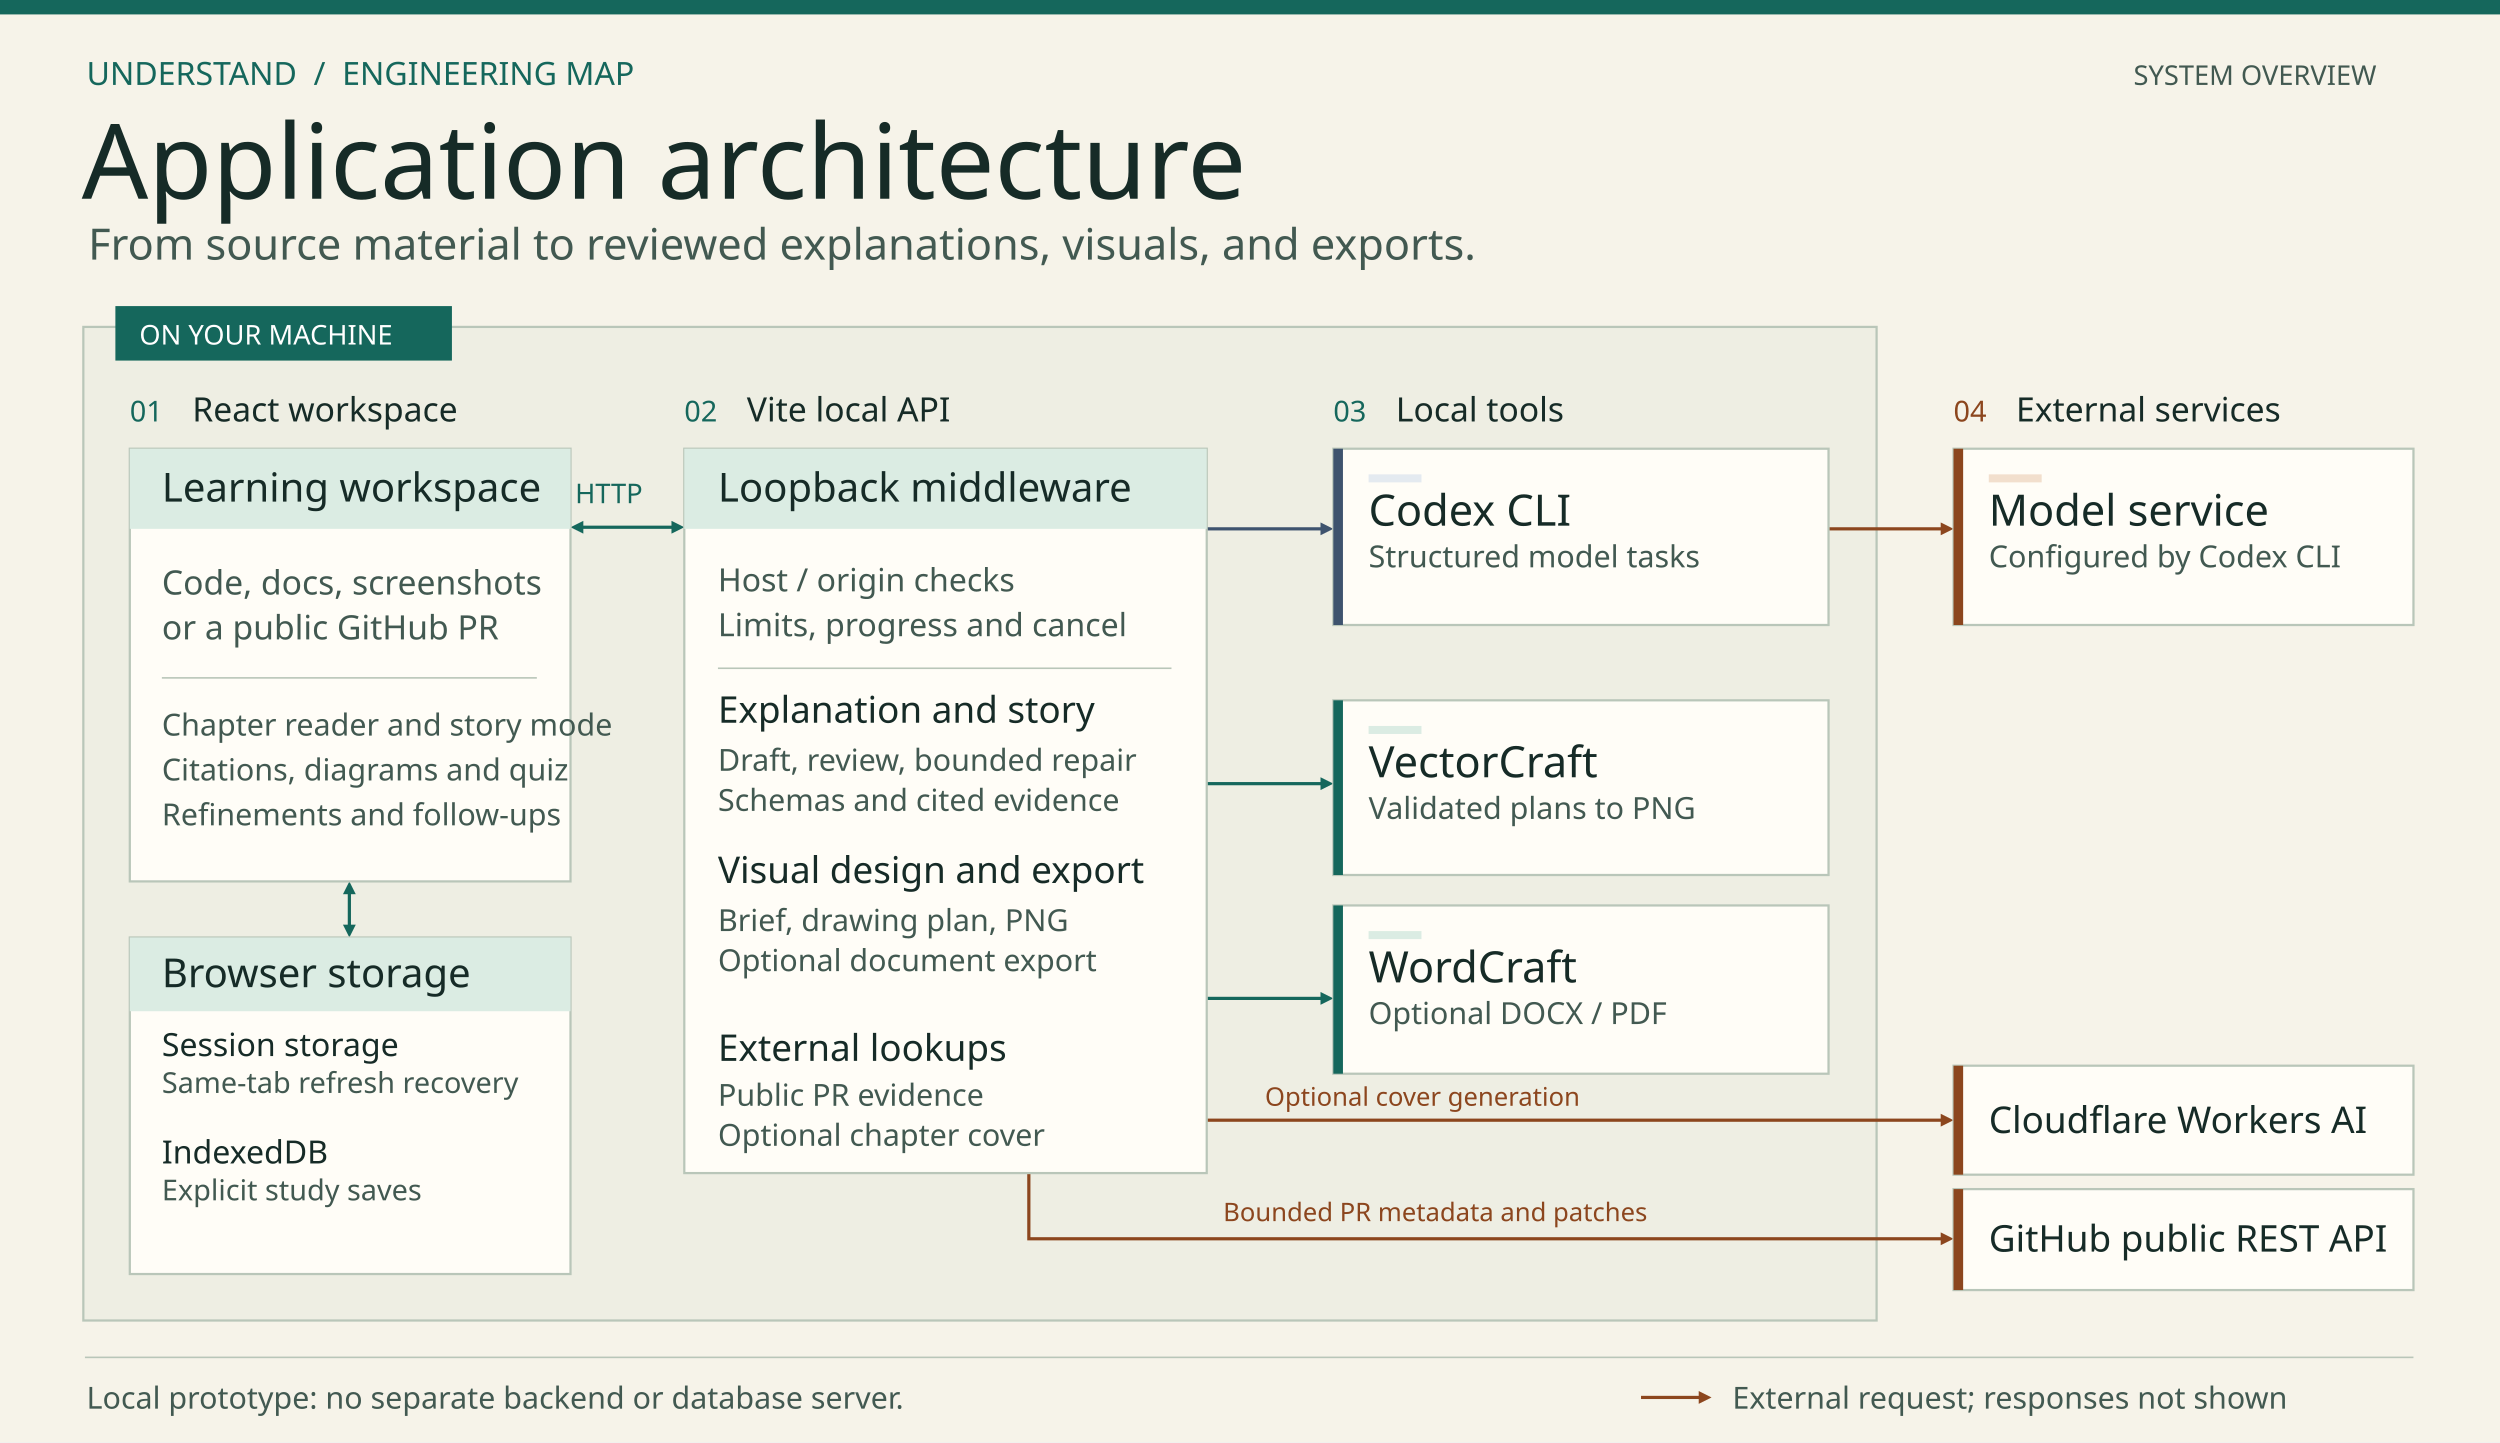
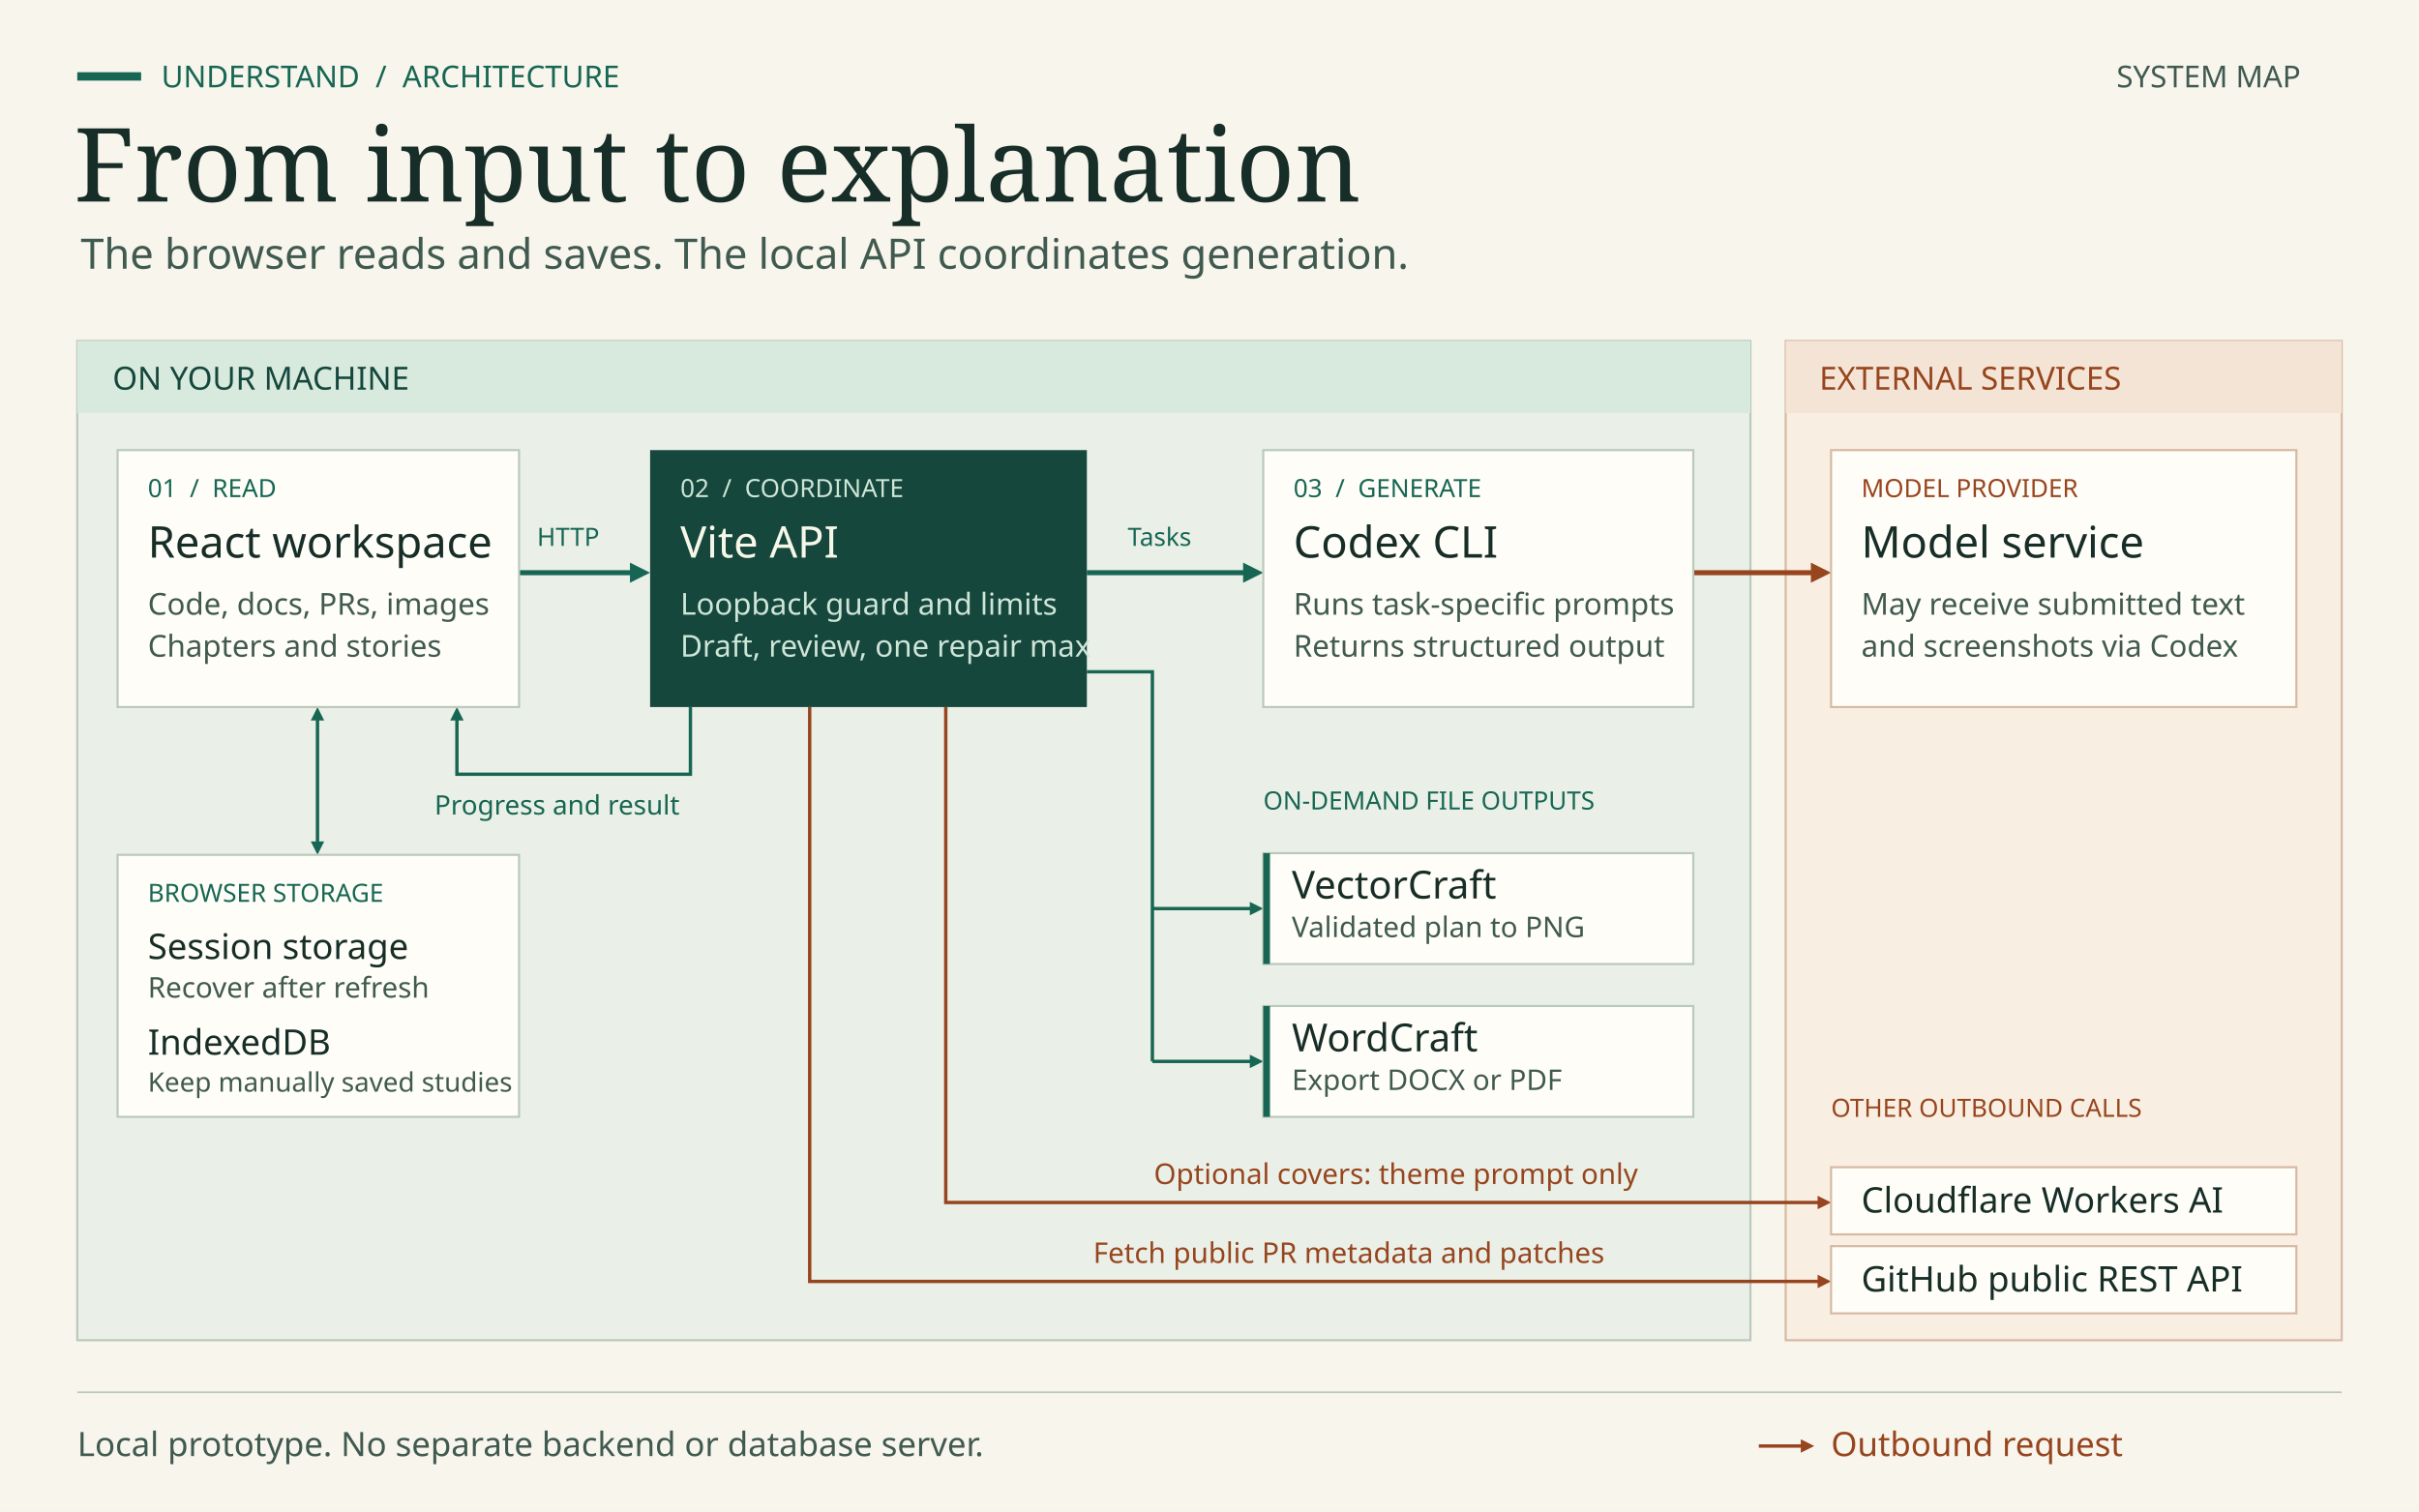
- <svg xmlns="http://www.w3.org/2000/svg" width="1560" height="900" viewBox="0 0 1560 900">
+ <svg xmlns="http://www.w3.org/2000/svg" width="1440" height="900" viewBox="0 0 1440 900">
  <g id="Layer_1" data-name="Layer 1">
-     <rect x="0" y="0" width="1560" height="900" fill="#f6f3e9" />
-     <rect x="0" y="0" width="1560" height="9" fill="#15675c" />
-     <text transform="matrix(1 0 0 1 54 53)" x="0" y="0" xml:space="preserve" font-family="'Source Sans 3', sans-serif" font-size="20" fill="#15675c">
-       <tspan x="0" y="0">UNDERSTAND  /  ENGINEERING MAP</tspan>
-     </text>
-     <text transform="matrix(1 0 0 1 51 124)" x="0" y="0" xml:space="preserve" font-family="'Source Sans 3', sans-serif" font-size="65" fill="#162b27">
-       <tspan x="0" y="0">Application architecture</tspan>
-     </text>
-     <text transform="matrix(1 0 0 1 55 162)" x="0" y="0" xml:space="preserve" font-family="'Source Sans 3', sans-serif" font-size="27" fill="#425951">
-       <tspan x="0" y="0">From source material to reviewed explanations, visuals, and exports.</tspan>
-     </text>
-     <text transform="matrix(1 0 0 1 1505 53)" x="0" y="0" xml:space="preserve" font-family="'Source Sans 3', sans-serif" font-size="17" fill="#425951" text-anchor="end">
-       <tspan x="0" y="0">SYSTEM OVERVIEW</tspan>
-     </text>
-     <rect x="52" y="204" width="1119" height="620" fill="#eeeee3" stroke="#b9c6b9" stroke-width="1.4" stroke-miterlimit="10" />
-     <rect x="72" y="191" width="210" height="34" fill="#15675c" />
-     <text transform="matrix(1 0 0 1 177 215)" x="0" y="0" xml:space="preserve" font-family="'Source Sans 3', sans-serif" font-size="17" fill="#ffffff" text-anchor="middle">
+     <rect x="0" y="0" width="1440" height="900" fill="#f8f5ed" />
+     <rect x="46" y="43" width="38" height="5" fill="#176653" />
+     <text transform="matrix(1 0 0 1 96 52)" x="0" y="0" xml:space="preserve" font-family="'Avenir Next', sans-serif" font-size="18" fill="#176653">
+       <tspan x="0" y="0">UNDERSTAND  /  ARCHITECTURE</tspan>
+     </text>
+     <text transform="matrix(1 0 0 1 1393 52)" x="0" y="0" xml:space="preserve" font-family="'Avenir Next', sans-serif" font-size="18" fill="#405a50" text-anchor="end">
+       <tspan x="0" y="0">SYSTEM MAP</tspan>
+     </text>
+     <text transform="matrix(1 0 0 1 44 120)" x="0" y="0" xml:space="preserve" font-family="Georgia, serif" font-size="61" fill="#172d27">
+       <tspan x="0" y="0">From input to explanation</tspan>
+     </text>
+     <text transform="matrix(1 0 0 1 48 160)" x="0" y="0" xml:space="preserve" font-family="'Avenir Next', sans-serif" font-size="25" fill="#405a50">
+       <tspan x="0" y="0">The browser reads and saves. The local API coordinates generation.</tspan>
+     </text>
+     <rect x="46" y="203" width="996" height="595" fill="#eaf0e8" stroke="#b9c9bb" stroke-width="1.25" stroke-miterlimit="10" />
+     <rect x="1063" y="203" width="331" height="595" fill="#f9eee2" stroke="#d5b9a3" stroke-width="1.25" stroke-miterlimit="10" />
+     <rect x="46" y="203" width="996" height="43" fill="#d8e9de" />
+     <rect x="1063" y="203" width="331" height="43" fill="#f4e4d5" />
+     <text transform="matrix(1 0 0 1 67 232)" x="0" y="0" xml:space="preserve" font-family="'Avenir Next', sans-serif" font-size="19" fill="#15473c">
      <tspan x="0" y="0">ON YOUR MACHINE</tspan>
    </text>
-     <text transform="matrix(1 0 0 1 81 263)" x="0" y="0" xml:space="preserve" font-family="'Source Sans 3', sans-serif" font-size="18" fill="#15675c">
-       <tspan x="0" y="0">01</tspan>
-     </text>
-     <text transform="matrix(1 0 0 1 120 263)" x="0" y="0" xml:space="preserve" font-family="'Source Sans 3', sans-serif" font-size="21" fill="#162b27">
+     <text transform="matrix(1 0 0 1 1083 232)" x="0" y="0" xml:space="preserve" font-family="'Avenir Next', sans-serif" font-size="19" fill="#96451e">
+       <tspan x="0" y="0">EXTERNAL SERVICES</tspan>
+     </text>
+     <g>
+       <g>
+         <path d="M309 339.5 L381 339.5 L381 342.5 L309 342.5 Z" fill="#176653" />
+         <path d="M387 341 L375 347 L375 335 Z" fill="#176653" />
+       </g>
+     </g>
+     <g>
+       <g>
+         <path d="M412 421 L412 461 L412 462 L411 462 L272 462 L271 462 L271 461 L271 425 L273 425 L273 461 L272 461 L272 460 L411 460 L411 461 L410 461 L410 421 Z" fill="#176653" />
+         <path d="M272 421 L276 429 L268 429 Z" fill="#176653" />
+       </g>
+     </g>
+     <g>
+       <g>
+         <path d="M647 339.5 L746 339.5 L746 342.5 L647 342.5 Z" fill="#176653" />
+         <path d="M752 341 L740 347 L740 335 Z" fill="#176653" />
+       </g>
+     </g>
+     <g>
+       <g>
+         <path d="M1008 339.5 L1084 339.5 L1084 342.5 L1008 342.5 Z" fill="#96451e" />
+         <path d="M1090 341 L1078 347 L1078 335 Z" fill="#96451e" />
+       </g>
+     </g>
+     <text transform="matrix(1 0 0 1 348 325)" x="0" y="0" xml:space="preserve" font-family="'Avenir Next', sans-serif" font-size="15" fill="#176653" text-anchor="middle">
+       <tspan x="0" y="0">HTTP</tspan>
+     </text>
+     <text transform="matrix(1 0 0 1 700 325)" x="0" y="0" xml:space="preserve" font-family="'Avenir Next', sans-serif" font-size="15" fill="#176653" text-anchor="middle">
+       <tspan x="0" y="0">Tasks</tspan>
+     </text>
+     <text transform="matrix(1 0 0 1 342 485)" x="0" y="0" xml:space="preserve" font-family="'Avenir Next', sans-serif" font-size="16" fill="#176653" text-anchor="middle">
+       <tspan x="0" y="0">Progress and result</tspan>
+     </text>
+     <g>
+       <g>
+         <path d="M190 425 L190 505 L188 505 L188 425 Z" fill="#176653" />
+         <path d="M189 421 L193 429 L185 429 Z" fill="#176653" />
+         <path d="M189 509 L185 501 L193 501 Z" fill="#176653" />
+       </g>
+     </g>
+     <polyline points="647,400 686,400 686,632" fill="none" stroke="#176653" stroke-width="2" stroke-miterlimit="10" />
+     <g>
+       <g>
+         <path d="M686 540 L748 540 L748 542 L686 542 Z" fill="#176653" />
+         <path d="M752 541 L744 545 L744 537 Z" fill="#176653" />
+       </g>
+     </g>
+     <g>
+       <g>
+         <path d="M686 631 L748 631 L748 633 L686 633 Z" fill="#176653" />
+         <path d="M752 632 L744 636 L744 628 Z" fill="#176653" />
+       </g>
+     </g>
+     <g>
+       <g>
+         <path d="M564 421 L564 716 L563 716 L563 715 L1086 715 L1086 717 L563 717 L562 717 L562 716 L562 421 Z" fill="#96451e" />
+         <path d="M1090 716 L1082 720 L1082 712 Z" fill="#96451e" />
+       </g>
+     </g>
+     <g>
+       <g>
+         <path d="M483 421 L483 763 L482 763 L482 762 L1086 762 L1086 764 L482 764 L481 764 L481 763 L481 421 Z" fill="#96451e" />
+         <path d="M1090 763 L1082 767 L1082 759 Z" fill="#96451e" />
+       </g>
+     </g>
+     <rect x="70" y="268" width="239" height="153" fill="#fffdf8" stroke="#b9c9bb" stroke-width="1.25" stroke-miterlimit="10" />
+     <text transform="matrix(1 0 0 1 88 296)" x="0" y="0" xml:space="preserve" font-family="'Avenir Next', sans-serif" font-size="15" fill="#176653">
+       <tspan x="0" y="0">01  /  READ</tspan>
+     </text>
+     <text transform="matrix(1 0 0 1 88 332)" x="0" y="0" xml:space="preserve" font-family="'Avenir Next', sans-serif" font-size="26" fill="#172d27">
      <tspan x="0" y="0">React workspace</tspan>
    </text>
-     <text transform="matrix(1 0 0 1 427 263)" x="0" y="0" xml:space="preserve" font-family="'Source Sans 3', sans-serif" font-size="18" fill="#15675c">
-       <tspan x="0" y="0">02</tspan>
-     </text>
-     <text transform="matrix(1 0 0 1 466 263)" x="0" y="0" xml:space="preserve" font-family="'Source Sans 3', sans-serif" font-size="21" fill="#162b27">
-       <tspan x="0" y="0">Vite local API</tspan>
-     </text>
-     <text transform="matrix(1 0 0 1 832 263)" x="0" y="0" xml:space="preserve" font-family="'Source Sans 3', sans-serif" font-size="18" fill="#15675c">
-       <tspan x="0" y="0">03</tspan>
-     </text>
-     <text transform="matrix(1 0 0 1 871 263)" x="0" y="0" xml:space="preserve" font-family="'Source Sans 3', sans-serif" font-size="21" fill="#162b27">
-       <tspan x="0" y="0">Local tools</tspan>
-     </text>
-     <text transform="matrix(1 0 0 1 1219 263)" x="0" y="0" xml:space="preserve" font-family="'Source Sans 3', sans-serif" font-size="18" fill="#8c461e">
-       <tspan x="0" y="0">04</tspan>
-     </text>
-     <text transform="matrix(1 0 0 1 1258 263)" x="0" y="0" xml:space="preserve" font-family="'Source Sans 3', sans-serif" font-size="21" fill="#162b27">
-       <tspan x="0" y="0">External services</tspan>
-     </text>
-     <g>
-       <g>
-         <path d="M360 328 L423 328 L423 330 L360 330 Z" fill="#15675c" />
-         <path d="M356 329 L364 325 L364 333 Z" fill="#15675c" />
-         <path d="M427 329 L419 333 L419 325 Z" fill="#15675c" />
-       </g>
-     </g>
-     <g>
-       <g>
-         <path d="M753 329 L828 329 L828 331 L753 331 Z" fill="#3e536e" />
-         <path d="M832 330 L824 334 L824 326 Z" fill="#3e536e" />
-       </g>
-     </g>
-     <g>
-       <g>
-         <path d="M753 488 L828 488 L828 490 L753 490 Z" fill="#15675c" />
-         <path d="M832 489 L824 493 L824 485 Z" fill="#15675c" />
-       </g>
-     </g>
-     <g>
-       <g>
-         <path d="M753 622 L828 622 L828 624 L753 624 Z" fill="#15675c" />
-         <path d="M832 623 L824 627 L824 619 Z" fill="#15675c" />
-       </g>
-     </g>
-     <g>
-       <g>
-         <path d="M1141 329 L1215 329 L1215 331 L1141 331 Z" fill="#8c461e" />
-         <path d="M1219 330 L1211 334 L1211 326 Z" fill="#8c461e" />
-       </g>
-     </g>
-     <g>
-       <g>
-         <path d="M753 698 L1215 698 L1215 700 L753 700 Z" fill="#8c461e" />
-         <path d="M1219 699 L1211 703 L1211 695 Z" fill="#8c461e" />
-       </g>
-     </g>
-     <g>
-       <g>
-         <path d="M643 732 L643 773 L642 773 L642 772 L1215 772 L1215 774 L642 774 L641 774 L641 773 L641 732 Z" fill="#8c461e" />
-         <path d="M1219 773 L1211 777 L1211 769 Z" fill="#8c461e" />
-       </g>
-     </g>
-     <g>
-       <g>
-         <path d="M219 554 L219 581 L217 581 L217 554 Z" fill="#15675c" />
-         <path d="M218 550 L222 558 L214 558 Z" fill="#15675c" />
-         <path d="M218 585 L214 577 L222 577 Z" fill="#15675c" />
-       </g>
-     </g>
-     <rect x="81" y="280" width="275" height="270" fill="#fffdf7" stroke="#b9c6b9" stroke-width="1.4" stroke-miterlimit="10" />
-     <rect x="81" y="280" width="275" height="50" fill="#dbece3" />
-     <text transform="matrix(1 0 0 1 101 313)" x="0" y="0" xml:space="preserve" font-family="'Source Sans 3', sans-serif" font-size="25" fill="#162b27">
-       <tspan x="0" y="0">Learning workspace</tspan>
-     </text>
-     <text transform="matrix(1 0 0 1 101 371)" x="0" y="0" xml:space="preserve" font-family="'Source Sans 3', sans-serif" font-size="21" fill="#425951">
-       <tspan x="0" y="0">Code, docs, screenshots</tspan>
-     </text>
-     <text transform="matrix(1 0 0 1 101 399)" x="0" y="0" xml:space="preserve" font-family="'Source Sans 3', sans-serif" font-size="21" fill="#425951">
-       <tspan x="0" y="0">or a public GitHub PR</tspan>
-     </text>
-     <line x1="101" y1="423" x2="335" y2="423" fill="none" stroke="#b9c6b9" stroke-miterlimit="10" />
-     <text transform="matrix(1 0 0 1 101 459)" x="0" y="0" xml:space="preserve" font-family="'Source Sans 3', sans-serif" font-size="19" fill="#425951">
-       <tspan x="0" y="0">Chapter reader and story mode</tspan>
-     </text>
-     <text transform="matrix(1 0 0 1 101 487)" x="0" y="0" xml:space="preserve" font-family="'Source Sans 3', sans-serif" font-size="19" fill="#425951">
-       <tspan x="0" y="0">Citations, diagrams and quiz</tspan>
-     </text>
-     <text transform="matrix(1 0 0 1 101 515)" x="0" y="0" xml:space="preserve" font-family="'Source Sans 3', sans-serif" font-size="19" fill="#425951">
-       <tspan x="0" y="0">Refinements and follow-ups</tspan>
-     </text>
-     <text transform="matrix(1 0 0 1 391 314)" x="0" y="0" xml:space="preserve" font-family="'Source Sans 3', sans-serif" font-size="17" fill="#15675c" text-anchor="middle">
-       <tspan x="0" y="0">HTTP</tspan>
-     </text>
-     <rect x="81" y="585" width="275" height="210" fill="#fffdf7" stroke="#b9c6b9" stroke-width="1.4" stroke-miterlimit="10" />
-     <rect x="81" y="585" width="275" height="46" fill="#dbece3" />
-     <text transform="matrix(1 0 0 1 101 616)" x="0" y="0" xml:space="preserve" font-family="'Source Sans 3', sans-serif" font-size="25" fill="#162b27">
-       <tspan x="0" y="0">Browser storage</tspan>
-     </text>
-     <text transform="matrix(1 0 0 1 101 659)" x="0" y="0" xml:space="preserve" font-family="'Source Sans 3', sans-serif" font-size="20" fill="#162b27">
+     <text transform="matrix(1 0 0 1 88 366)" x="0" y="0" xml:space="preserve" font-family="'Avenir Next', sans-serif" font-size="18" fill="#405a50">
+       <tspan x="0" y="0">Code, docs, PRs, images</tspan>
+     </text>
+     <text transform="matrix(1 0 0 1 88 391)" x="0" y="0" xml:space="preserve" font-family="'Avenir Next', sans-serif" font-size="18" fill="#405a50">
+       <tspan x="0" y="0">Chapters and stories</tspan>
+     </text>
+     <rect x="387" y="268" width="260" height="153" fill="#15473c" />
+     <text transform="matrix(1 0 0 1 405 296)" x="0" y="0" xml:space="preserve" font-family="'Avenir Next', sans-serif" font-size="15" fill="#cee5d7">
+       <tspan x="0" y="0">02  /  COORDINATE</tspan>
+     </text>
+     <text transform="matrix(1 0 0 1 405 332)" x="0" y="0" xml:space="preserve" font-family="'Avenir Next', sans-serif" font-size="26" fill="#f7f7e9">
+       <tspan x="0" y="0">Vite API</tspan>
+     </text>
+     <text transform="matrix(1 0 0 1 405 366)" x="0" y="0" xml:space="preserve" font-family="'Avenir Next', sans-serif" font-size="18" fill="#cee5d7">
+       <tspan x="0" y="0">Loopback guard and limits</tspan>
+     </text>
+     <text transform="matrix(1 0 0 1 405 391)" x="0" y="0" xml:space="preserve" font-family="'Avenir Next', sans-serif" font-size="18" fill="#cee5d7">
+       <tspan x="0" y="0">Draft, review, one repair max</tspan>
+     </text>
+     <rect x="752" y="268" width="256" height="153" fill="#fffdf8" stroke="#b9c9bb" stroke-width="1.25" stroke-miterlimit="10" />
+     <text transform="matrix(1 0 0 1 770 296)" x="0" y="0" xml:space="preserve" font-family="'Avenir Next', sans-serif" font-size="15" fill="#176653">
+       <tspan x="0" y="0">03  /  GENERATE</tspan>
+     </text>
+     <text transform="matrix(1 0 0 1 770 332)" x="0" y="0" xml:space="preserve" font-family="'Avenir Next', sans-serif" font-size="26" fill="#172d27">
+       <tspan x="0" y="0">Codex CLI</tspan>
+     </text>
+     <text transform="matrix(1 0 0 1 770 366)" x="0" y="0" xml:space="preserve" font-family="'Avenir Next', sans-serif" font-size="18" fill="#405a50">
+       <tspan x="0" y="0">Runs task-specific prompts</tspan>
+     </text>
+     <text transform="matrix(1 0 0 1 770 391)" x="0" y="0" xml:space="preserve" font-family="'Avenir Next', sans-serif" font-size="18" fill="#405a50">
+       <tspan x="0" y="0">Returns structured output</tspan>
+     </text>
+     <rect x="1090" y="268" width="277" height="153" fill="#fffdf8" stroke="#d5b9a3" stroke-width="1.25" stroke-miterlimit="10" />
+     <text transform="matrix(1 0 0 1 1108 296)" x="0" y="0" xml:space="preserve" font-family="'Avenir Next', sans-serif" font-size="15" fill="#96451e">
+       <tspan x="0" y="0">MODEL PROVIDER</tspan>
+     </text>
+     <text transform="matrix(1 0 0 1 1108 332)" x="0" y="0" xml:space="preserve" font-family="'Avenir Next', sans-serif" font-size="26" fill="#172d27">
+       <tspan x="0" y="0">Model service</tspan>
+     </text>
+     <text transform="matrix(1 0 0 1 1108 366)" x="0" y="0" xml:space="preserve" font-family="'Avenir Next', sans-serif" font-size="18" fill="#405a50">
+       <tspan x="0" y="0">May receive submitted text</tspan>
+     </text>
+     <text transform="matrix(1 0 0 1 1108 391)" x="0" y="0" xml:space="preserve" font-family="'Avenir Next', sans-serif" font-size="18" fill="#405a50">
+       <tspan x="0" y="0">and screenshots via Codex</tspan>
+     </text>
+     <rect x="70" y="509" width="239" height="156" fill="#fffdf8" stroke="#b9c9bb" stroke-width="1.25" stroke-miterlimit="10" />
+     <text transform="matrix(1 0 0 1 88 537)" x="0" y="0" xml:space="preserve" font-family="'Avenir Next', sans-serif" font-size="15" fill="#176653">
+       <tspan x="0" y="0">BROWSER STORAGE</tspan>
+     </text>
+     <text transform="matrix(1 0 0 1 88 571)" x="0" y="0" xml:space="preserve" font-family="'Avenir Next', sans-serif" font-size="21" fill="#172d27">
      <tspan x="0" y="0">Session storage</tspan>
    </text>
-     <text transform="matrix(1 0 0 1 101 682)" x="0" y="0" xml:space="preserve" font-family="'Source Sans 3', sans-serif" font-size="18" fill="#425951">
-       <tspan x="0" y="0">Same-tab refresh recovery</tspan>
-     </text>
-     <text transform="matrix(1 0 0 1 101 726)" x="0" y="0" xml:space="preserve" font-family="'Source Sans 3', sans-serif" font-size="20" fill="#162b27">
+     <text transform="matrix(1 0 0 1 88 594)" x="0" y="0" xml:space="preserve" font-family="'Avenir Next', sans-serif" font-size="17" fill="#405a50">
+       <tspan x="0" y="0">Recover after refresh</tspan>
+     </text>
+     <text transform="matrix(1 0 0 1 88 628)" x="0" y="0" xml:space="preserve" font-family="'Avenir Next', sans-serif" font-size="21" fill="#172d27">
      <tspan x="0" y="0">IndexedDB</tspan>
    </text>
-     <text transform="matrix(1 0 0 1 101 749)" x="0" y="0" xml:space="preserve" font-family="'Source Sans 3', sans-serif" font-size="18" fill="#425951">
-       <tspan x="0" y="0">Explicit study saves</tspan>
-     </text>
-     <rect x="427" y="280" width="326" height="452" fill="#fffdf7" stroke="#b9c6b9" stroke-width="1.4" stroke-miterlimit="10" />
-     <rect x="427" y="280" width="326" height="50" fill="#dbece3" />
-     <text transform="matrix(1 0 0 1 448 313)" x="0" y="0" xml:space="preserve" font-family="'Source Sans 3', sans-serif" font-size="25" fill="#162b27">
-       <tspan x="0" y="0">Loopback middleware</tspan>
-     </text>
-     <text transform="matrix(1 0 0 1 448 369)" x="0" y="0" xml:space="preserve" font-family="'Source Sans 3', sans-serif" font-size="20" fill="#425951">
-       <tspan x="0" y="0">Host / origin checks</tspan>
-     </text>
-     <text transform="matrix(1 0 0 1 448 397)" x="0" y="0" xml:space="preserve" font-family="'Source Sans 3', sans-serif" font-size="20" fill="#425951">
-       <tspan x="0" y="0">Limits, progress and cancel</tspan>
-     </text>
-     <line x1="448" y1="417" x2="731" y2="417" fill="none" stroke="#b9c6b9" stroke-miterlimit="10" />
-     <text transform="matrix(1 0 0 1 448 451)" x="0" y="0" xml:space="preserve" font-family="'Source Sans 3', sans-serif" font-size="23" fill="#162b27">
-       <tspan x="0" y="0">Explanation and story</tspan>
-     </text>
-     <text transform="matrix(1 0 0 1 448 481)" x="0" y="0" xml:space="preserve" font-family="'Source Sans 3', sans-serif" font-size="19" fill="#425951">
-       <tspan x="0" y="0">Draft, review, bounded repair</tspan>
-     </text>
-     <text transform="matrix(1 0 0 1 448 506)" x="0" y="0" xml:space="preserve" font-family="'Source Sans 3', sans-serif" font-size="19" fill="#425951">
-       <tspan x="0" y="0">Schemas and cited evidence</tspan>
-     </text>
-     <text transform="matrix(1 0 0 1 448 551)" x="0" y="0" xml:space="preserve" font-family="'Source Sans 3', sans-serif" font-size="23" fill="#162b27">
-       <tspan x="0" y="0">Visual design and export</tspan>
-     </text>
-     <text transform="matrix(1 0 0 1 448 581)" x="0" y="0" xml:space="preserve" font-family="'Source Sans 3', sans-serif" font-size="19" fill="#425951">
-       <tspan x="0" y="0">Brief, drawing plan, PNG</tspan>
-     </text>
-     <text transform="matrix(1 0 0 1 448 606)" x="0" y="0" xml:space="preserve" font-family="'Source Sans 3', sans-serif" font-size="19" fill="#425951">
-       <tspan x="0" y="0">Optional document export</tspan>
-     </text>
-     <text transform="matrix(1 0 0 1 448 662)" x="0" y="0" xml:space="preserve" font-family="'Source Sans 3', sans-serif" font-size="23" fill="#162b27">
-       <tspan x="0" y="0">External lookups</tspan>
-     </text>
-     <text transform="matrix(1 0 0 1 448 690)" x="0" y="0" xml:space="preserve" font-family="'Source Sans 3', sans-serif" font-size="19" fill="#425951">
-       <tspan x="0" y="0">Public PR evidence</tspan>
-     </text>
-     <text transform="matrix(1 0 0 1 448 715)" x="0" y="0" xml:space="preserve" font-family="'Source Sans 3', sans-serif" font-size="19" fill="#425951">
-       <tspan x="0" y="0">Optional chapter cover</tspan>
-     </text>
-     <rect x="832" y="280" width="309" height="110" fill="#fffdf7" stroke="#b9c6b9" stroke-width="1.4" stroke-miterlimit="10" />
-     <rect x="832" y="280" width="6" height="110" fill="#3e536e" />
-     <rect x="854" y="296" width="33" height="5" fill="#e4eaf0" />
-     <text transform="matrix(1 0 0 1 854 328)" x="0" y="0" xml:space="preserve" font-family="'Source Sans 3', sans-serif" font-size="27" fill="#162b27">
-       <tspan x="0" y="0">Codex CLI</tspan>
-     </text>
-     <text transform="matrix(1 0 0 1 854 354)" x="0" y="0" xml:space="preserve" font-family="'Source Sans 3', sans-serif" font-size="19" fill="#425951">
-       <tspan x="0" y="0">Structured model tasks</tspan>
-     </text>
-     <rect x="832" y="437" width="309" height="109" fill="#fffdf7" stroke="#b9c6b9" stroke-width="1.4" stroke-miterlimit="10" />
-     <rect x="832" y="437" width="6" height="109" fill="#15675c" />
-     <rect x="854" y="453" width="33" height="5" fill="#dbece3" />
-     <text transform="matrix(1 0 0 1 854 485)" x="0" y="0" xml:space="preserve" font-family="'Source Sans 3', sans-serif" font-size="27" fill="#162b27">
+     <text transform="matrix(1 0 0 1 88 650)" x="0" y="0" xml:space="preserve" font-family="'Avenir Next', sans-serif" font-size="16" fill="#405a50">
+       <tspan x="0" y="0">Keep manually saved studies</tspan>
+     </text>
+     <text transform="matrix(1 0 0 1 752 482)" x="0" y="0" xml:space="preserve" font-family="'Avenir Next', sans-serif" font-size="15" fill="#176653">
+       <tspan x="0" y="0">ON-DEMAND FILE OUTPUTS</tspan>
+     </text>
+     <rect x="752" y="508" width="256" height="66" fill="#fffdf8" stroke="#b9c9bb" stroke-width="1.25" stroke-miterlimit="10" />
+     <rect x="752" y="508" width="4" height="66" fill="#176653" />
+     <text transform="matrix(1 0 0 1 769 535)" x="0" y="0" xml:space="preserve" font-family="'Avenir Next', sans-serif" font-size="23" fill="#172d27">
      <tspan x="0" y="0">VectorCraft</tspan>
    </text>
-     <text transform="matrix(1 0 0 1 854 511)" x="0" y="0" xml:space="preserve" font-family="'Source Sans 3', sans-serif" font-size="19" fill="#425951">
-       <tspan x="0" y="0">Validated plans to PNG</tspan>
-     </text>
-     <rect x="832" y="565" width="309" height="105" fill="#fffdf7" stroke="#b9c6b9" stroke-width="1.4" stroke-miterlimit="10" />
-     <rect x="832" y="565" width="6" height="105" fill="#15675c" />
-     <rect x="854" y="581" width="33" height="5" fill="#dbece3" />
-     <text transform="matrix(1 0 0 1 854 613)" x="0" y="0" xml:space="preserve" font-family="'Source Sans 3', sans-serif" font-size="27" fill="#162b27">
+     <text transform="matrix(1 0 0 1 769 558)" x="0" y="0" xml:space="preserve" font-family="'Avenir Next', sans-serif" font-size="17" fill="#405a50">
+       <tspan x="0" y="0">Validated plan to PNG</tspan>
+     </text>
+     <rect x="752" y="599" width="256" height="66" fill="#fffdf8" stroke="#b9c9bb" stroke-width="1.25" stroke-miterlimit="10" />
+     <rect x="752" y="599" width="4" height="66" fill="#176653" />
+     <text transform="matrix(1 0 0 1 769 626)" x="0" y="0" xml:space="preserve" font-family="'Avenir Next', sans-serif" font-size="23" fill="#172d27">
      <tspan x="0" y="0">WordCraft</tspan>
    </text>
-     <text transform="matrix(1 0 0 1 854 639)" x="0" y="0" xml:space="preserve" font-family="'Source Sans 3', sans-serif" font-size="19" fill="#425951">
-       <tspan x="0" y="0">Optional DOCX / PDF</tspan>
-     </text>
-     <text transform="matrix(1 0 0 1 898 690)" x="0" y="0" xml:space="preserve" font-family="'Source Sans 3', sans-serif" font-size="16" fill="#8c461e" text-anchor="middle">
-       <tspan x="0" y="0">Optional cover generation</tspan>
-     </text>
-     <text transform="matrix(1 0 0 1 906 762)" x="0" y="0" xml:space="preserve" font-family="'Source Sans 3', sans-serif" font-size="16" fill="#8c461e" text-anchor="middle">
-       <tspan x="0" y="0">Bounded PR metadata and patches</tspan>
-     </text>
-     <rect x="1219" y="280" width="287" height="110" fill="#fffdf7" stroke="#b9c6b9" stroke-width="1.4" stroke-miterlimit="10" />
-     <rect x="1219" y="280" width="6" height="110" fill="#8c461e" />
-     <rect x="1241" y="296" width="33" height="5" fill="#f2dfcd" />
-     <text transform="matrix(1 0 0 1 1241 328)" x="0" y="0" xml:space="preserve" font-family="'Source Sans 3', sans-serif" font-size="27" fill="#162b27">
-       <tspan x="0" y="0">Model service</tspan>
-     </text>
-     <text transform="matrix(1 0 0 1 1241 354)" x="0" y="0" xml:space="preserve" font-family="'Source Sans 3', sans-serif" font-size="19" fill="#425951">
-       <tspan x="0" y="0">Configured by Codex CLI</tspan>
-     </text>
-     <rect x="1219" y="665" width="287" height="68" fill="#fffdf7" stroke="#b9c6b9" stroke-width="1.4" stroke-miterlimit="10" />
-     <rect x="1219" y="665" width="6" height="68" fill="#8c461e" />
-     <text transform="matrix(1 0 0 1 1241 707)" x="0" y="0" xml:space="preserve" font-family="'Source Sans 3', sans-serif" font-size="23" fill="#162b27">
+     <text transform="matrix(1 0 0 1 769 649)" x="0" y="0" xml:space="preserve" font-family="'Avenir Next', sans-serif" font-size="17" fill="#405a50">
+       <tspan x="0" y="0">Export DOCX or PDF</tspan>
+     </text>
+     <text transform="matrix(1 0 0 1 842 705)" x="0" y="0" xml:space="preserve" font-family="'Avenir Next', sans-serif" font-size="17" fill="#96451e" text-anchor="middle">
+       <tspan x="0" y="0">Optional covers: theme prompt only</tspan>
+     </text>
+     <text transform="matrix(1 0 0 1 814 752)" x="0" y="0" xml:space="preserve" font-family="'Avenir Next', sans-serif" font-size="17" fill="#96451e" text-anchor="middle">
+       <tspan x="0" y="0">Fetch public PR metadata and patches</tspan>
+     </text>
+     <text transform="matrix(1 0 0 1 1090 665)" x="0" y="0" xml:space="preserve" font-family="'Avenir Next', sans-serif" font-size="15" fill="#96451e">
+       <tspan x="0" y="0">OTHER OUTBOUND CALLS</tspan>
+     </text>
+     <rect x="1090" y="695" width="277" height="40" fill="#fffdf8" stroke="#d5b9a3" stroke-width="1.25" stroke-miterlimit="10" />
+     <rect x="1090" y="742" width="277" height="40" fill="#fffdf8" stroke="#d5b9a3" stroke-width="1.25" stroke-miterlimit="10" />
+     <text transform="matrix(1 0 0 1 1108 722)" x="0" y="0" xml:space="preserve" font-family="'Avenir Next', sans-serif" font-size="21" fill="#172d27">
      <tspan x="0" y="0">Cloudflare Workers AI</tspan>
    </text>
-     <rect x="1219" y="742" width="287" height="63" fill="#fffdf7" stroke="#b9c6b9" stroke-width="1.4" stroke-miterlimit="10" />
-     <rect x="1219" y="742" width="6" height="63" fill="#8c461e" />
-     <text transform="matrix(1 0 0 1 1241 781)" x="0" y="0" xml:space="preserve" font-family="'Source Sans 3', sans-serif" font-size="23" fill="#162b27">
+     <text transform="matrix(1 0 0 1 1108 769)" x="0" y="0" xml:space="preserve" font-family="'Avenir Next', sans-serif" font-size="21" fill="#172d27">
      <tspan x="0" y="0">GitHub public REST API</tspan>
    </text>
-     <line x1="53" y1="847" x2="1506" y2="847" fill="none" stroke="#b9c6b9" stroke-miterlimit="10" />
-     <text transform="matrix(1 0 0 1 54 879)" x="0" y="0" xml:space="preserve" font-family="'Source Sans 3', sans-serif" font-size="19" fill="#425951">
-       <tspan x="0" y="0">Local prototype: no separate backend or database server.</tspan>
-     </text>
-     <g>
-       <g>
-         <path d="M1024 871 L1064 871 L1064 873 L1024 873 Z" fill="#8c461e" />
-         <path d="M1068 872 L1060 876 L1060 868 Z" fill="#8c461e" />
-       </g>
-     </g>
-     <text transform="matrix(1 0 0 1 1081 879)" x="0" y="0" xml:space="preserve" font-family="'Source Sans 3', sans-serif" font-size="19" fill="#425951">
-       <tspan x="0" y="0">External request; responses not shown</tspan>
+     <line x1="46" y1="829" x2="1394" y2="829" fill="none" stroke="#b9c9bb" stroke-miterlimit="10" />
+     <text transform="matrix(1 0 0 1 46 867)" x="0" y="0" xml:space="preserve" font-family="'Avenir Next', sans-serif" font-size="20" fill="#405a50">
+       <tspan x="0" y="0">Local prototype. No separate backend or database server.</tspan>
+     </text>
+     <g>
+       <g>
+         <path d="M1047 860 L1076 860 L1076 862 L1047 862 Z" fill="#96451e" />
+         <path d="M1080 861 L1072 865 L1072 857 Z" fill="#96451e" />
+       </g>
+     </g>
+     <text transform="matrix(1 0 0 1 1090 867)" x="0" y="0" xml:space="preserve" font-family="'Avenir Next', sans-serif" font-size="20" fill="#96451e">
+       <tspan x="0" y="0">Outbound request</tspan>
    </text>
  </g>
</svg>
